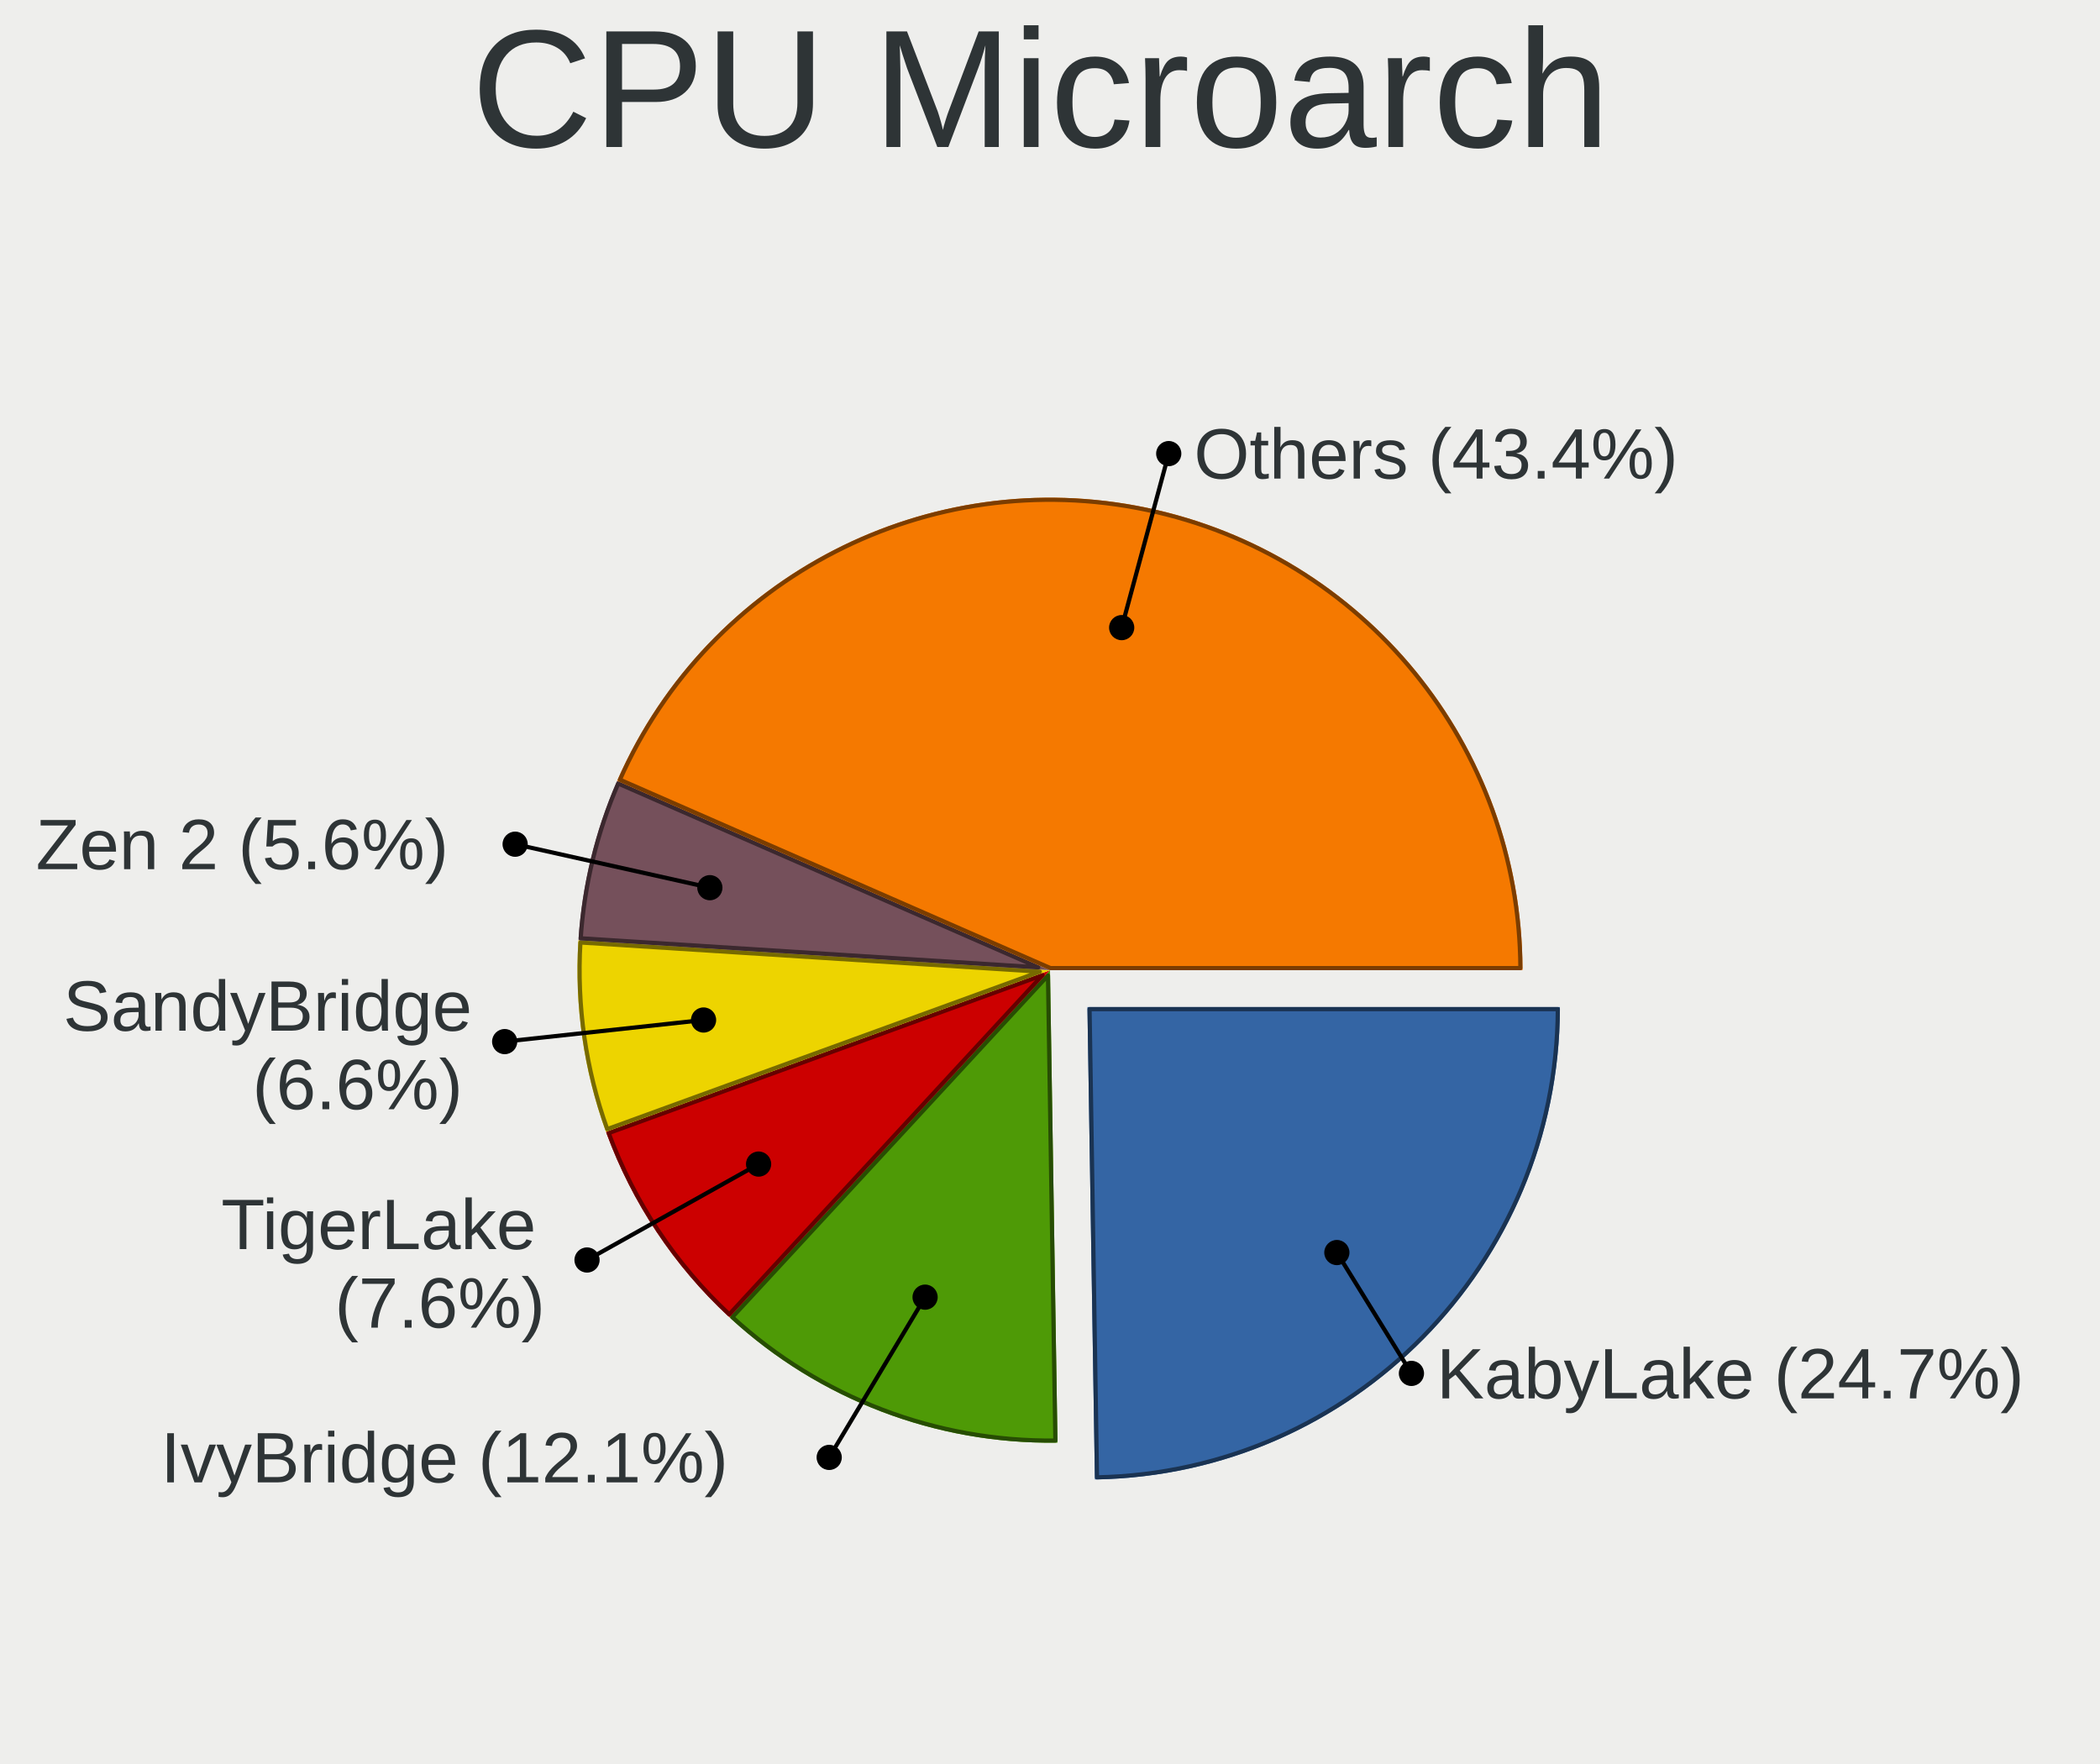
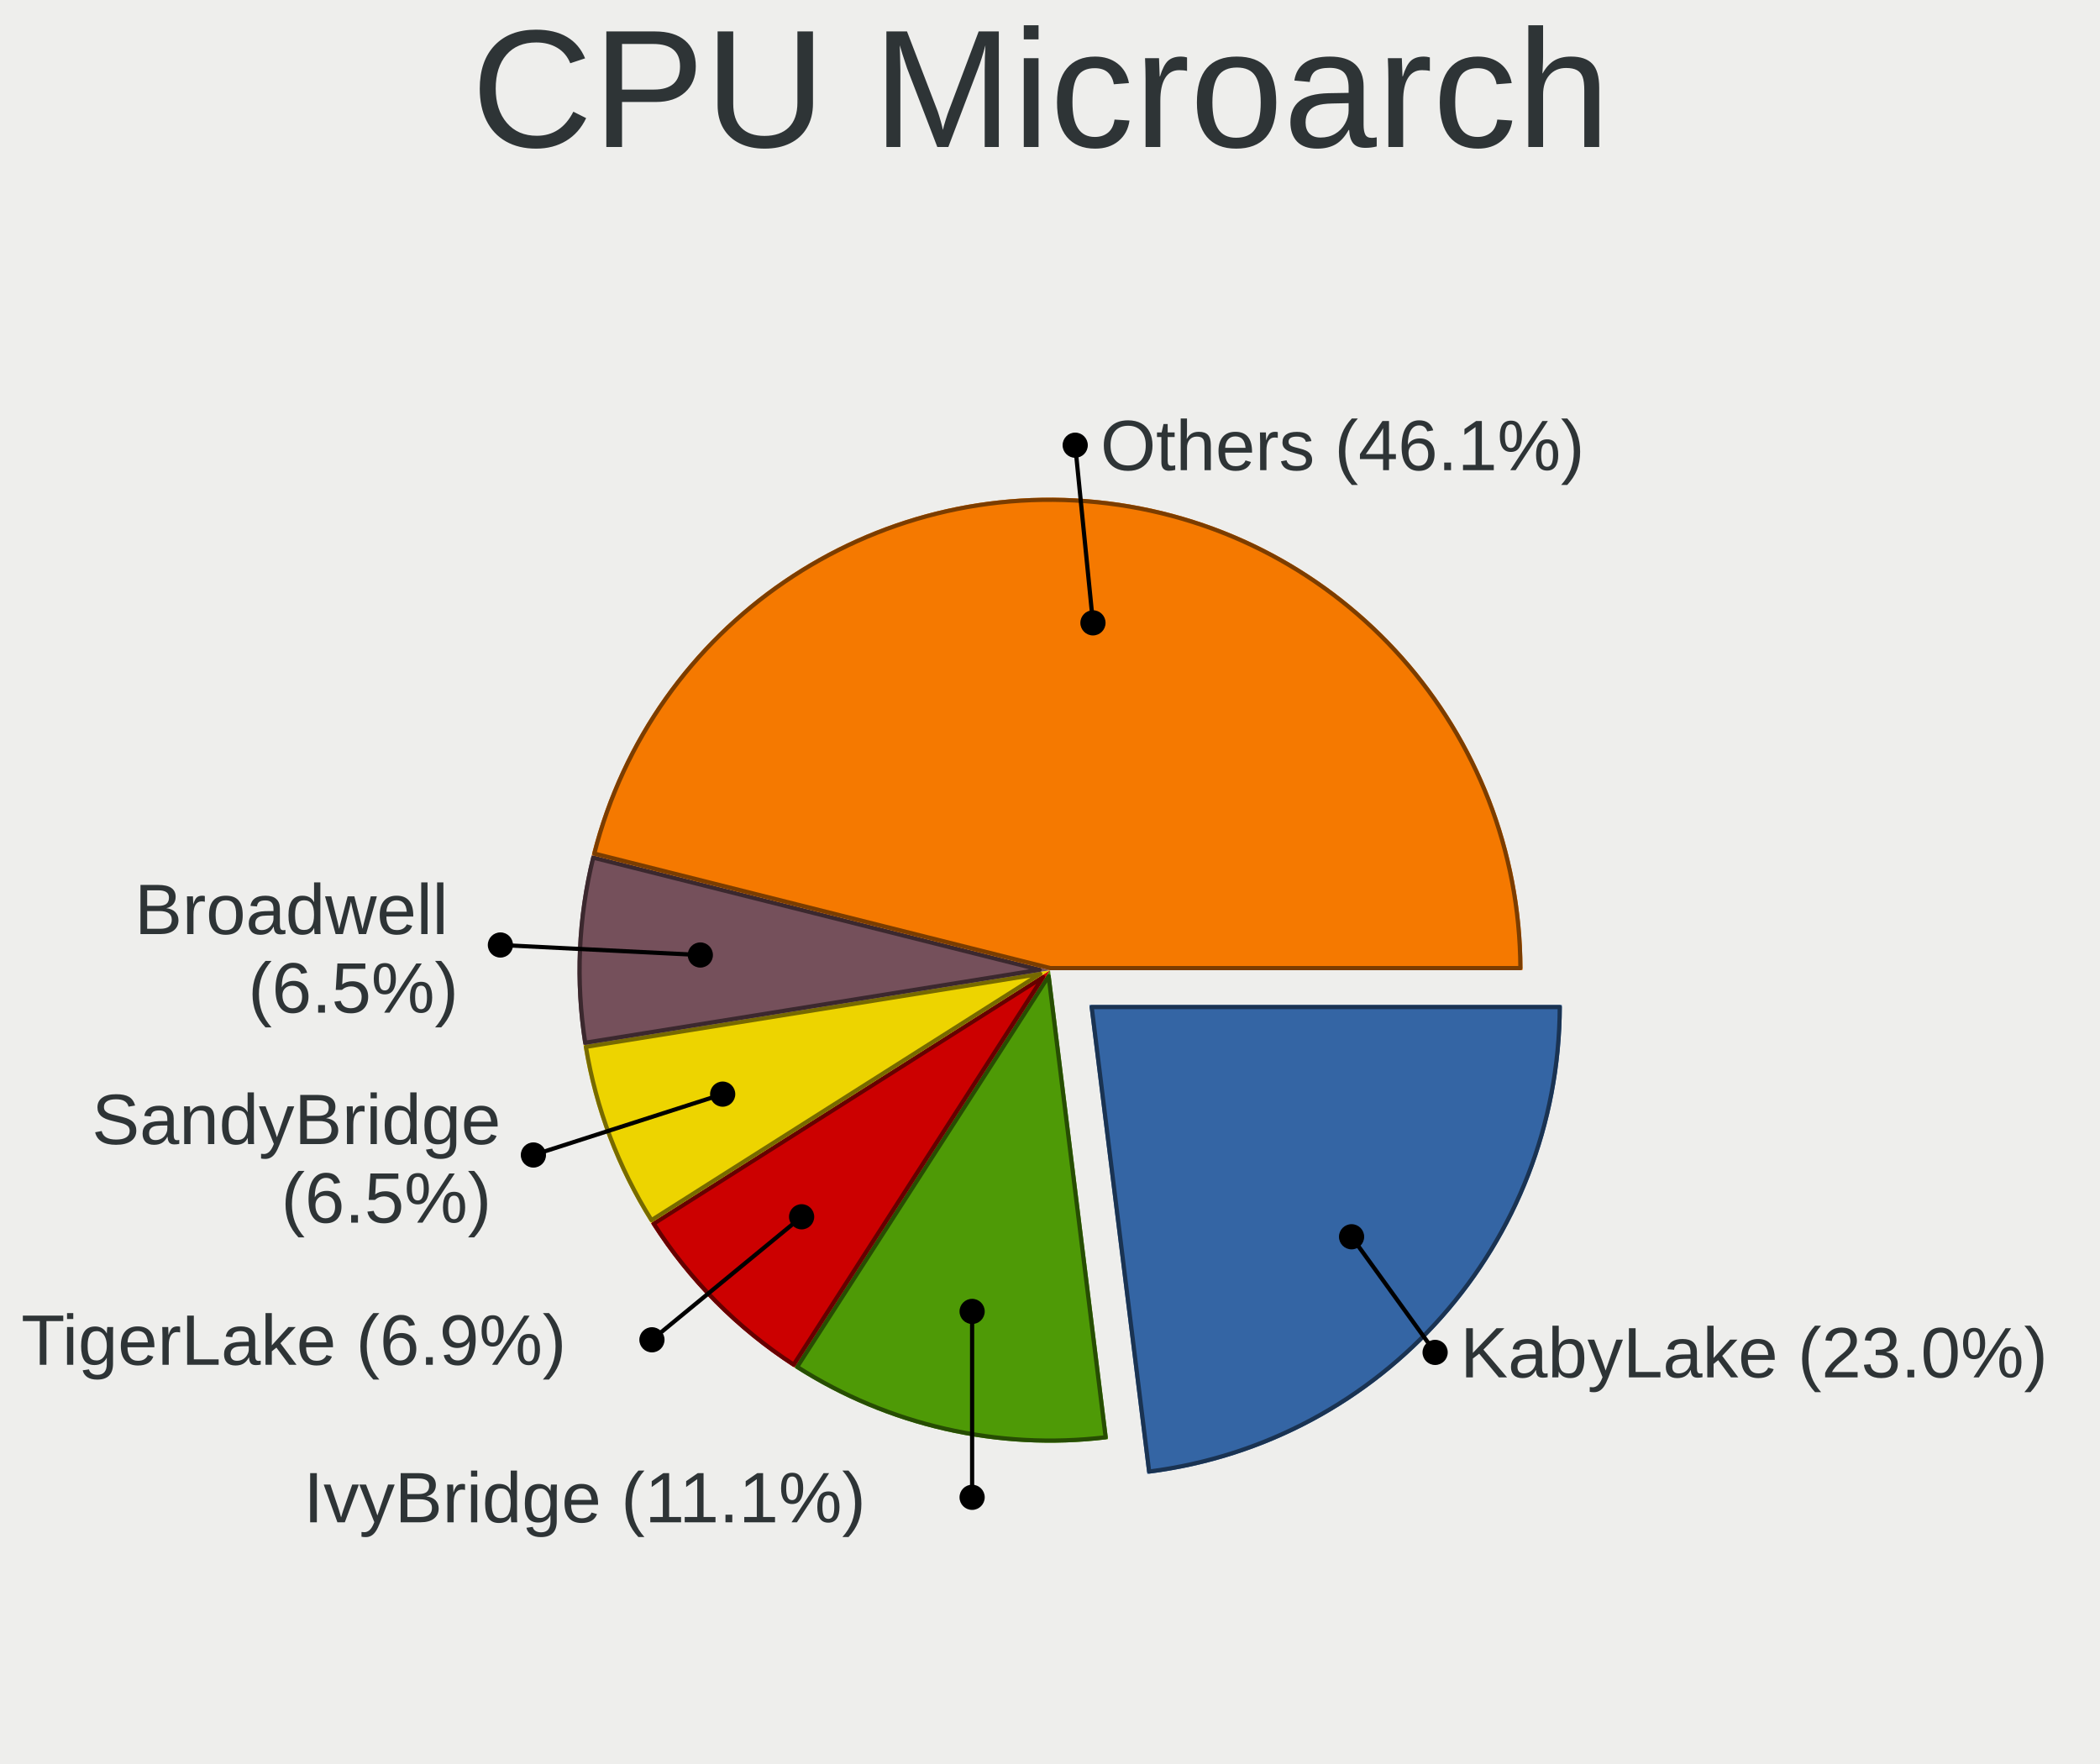
<svg xmlns="http://www.w3.org/2000/svg" width="500" height="420" version="1.0" id="ezcGraph">
  <defs />
  <g id="ezcGraphChart" color-rendering="optimizeQuality" shape-rendering="geometricPrecision" text-rendering="optimizeLegibility">
    <path d=" M 0,420 L 0,0 L 500,0 L 500,420 L 0,420 z " style="fill: #eeeeec; fill-opacity: 1.00; stroke: none;" id="ezcGraphPolygon_1" />
    <path d=" M 0,42 L 0,0 L 500,0 L 500,42 L 0,42 z " style="fill: #000000; fill-opacity: 0.00; stroke: none;" id="ezcGraphPolygon_2" />
-     <path d="M 258.91,239.77 L 371.41,239.77 A 112.50,112.50 0 0,1 260.69,352.25 z" style="fill: #3465a4; fill-opacity: 1.00; stroke: none; cursor: pointer;" id="ezcGraphCircleSector_4" />
-     <path d="M 259.42,240.27 L 370.91,240.27 A 112.00,112.00 0 0,1 261.19,351.75 z" style="fill: none; stroke: #1a3352; stroke-width: 1; stroke-opacity: 1.00; stroke-linecap: round; stroke-linejoin: round;" id="ezcGraphCircleSector_5" />
-     <path d="M 250.00,231.00 L 251.78,343.49 A 112.50,112.50 0 0,1 173.67,313.64 z" style="fill: #4e9a06; fill-opacity: 1.00; stroke: none; cursor: pointer;" id="ezcGraphCircleSector_6" />
-     <path d="M 249.52,232.26 L 251.28,342.99 A 112.00,112.00 0 0,1 174.37,313.61 z" style="fill: none; stroke: #274d03; stroke-width: 1; stroke-opacity: 1.00; stroke-linecap: round; stroke-linejoin: round;" id="ezcGraphCircleSector_7" />
-     <path d="M 250.00,231.00 L 173.67,313.64 A 112.50,112.50 0 0,1 144.28,269.48 z" style="fill: #cc0000; fill-opacity: 1.00; stroke: none; cursor: pointer;" id="ezcGraphCircleSector_8" />
-     <path d="M 248.23,232.17 L 173.64,312.94 A 112.00,112.00 0 0,1 144.93,269.78 z" style="fill: none; stroke: #660000; stroke-width: 1; stroke-opacity: 1.00; stroke-linecap: round; stroke-linejoin: round;" id="ezcGraphCircleSector_9" />
-     <path d="M 250.00,231.00 L 144.28,269.48 A 112.50,112.50 0 0,1 137.73,223.86 z" style="fill: #edd400; fill-opacity: 1.00; stroke: none; cursor: pointer;" id="ezcGraphCircleSector_10" />
-     <path d="M 247.58,231.35 L 144.58,268.84 A 112.00,112.00 0 0,1 138.19,224.40 z" style="fill: none; stroke: #776a00; stroke-width: 1; stroke-opacity: 1.00; stroke-linecap: round; stroke-linejoin: round;" id="ezcGraphCircleSector_11" />
-     <path d="M 250.00,231.00 L 137.73,223.86 A 112.50,112.50 0 0,1 146.94,185.90 z" style="fill: #75505b; fill-opacity: 1.00; stroke: none; cursor: pointer;" id="ezcGraphCircleSector_12" />
-     <path d="M 247.20,230.32 L 138.26,223.40 A 112.00,112.00 0 0,1 147.20,186.55 z" style="fill: none; stroke: #3b282e; stroke-width: 1; stroke-opacity: 1.00; stroke-linecap: round; stroke-linejoin: round;" id="ezcGraphCircleSector_13" />
-     <path d="M 250.00,231.00 L 146.94,185.90 A 112.50,112.50 0 0,1 362.50,231.00 z" style="fill: #f57900; fill-opacity: 1.00; stroke: none;" id="ezcGraphCircleSector_14" />
-     <path d="M 250.10,230.50 L 147.60,185.64 A 112.00,112.00 0 0,1 362.00,230.50 z" style="fill: none; stroke: #7b3d00; stroke-width: 1; stroke-opacity: 1.00; stroke-linecap: round; stroke-linejoin: round;" id="ezcGraphCircleSector_15" />
-     <path d=" M 169.016,211.353 L 122.653,201" style="fill: none; stroke: #000000; stroke-width: 1; stroke-opacity: 1.00; stroke-linecap: round; stroke-linejoin: round;" id="ezcGraphLine_16" />
-     <ellipse cx="169.016" cy="211.353" rx="3" ry="3" style="fill: #000000; fill-opacity: 1.00; stroke: none;" id="ezcGraphCircle_17" />
-     <ellipse cx="122.653" cy="201" rx="3" ry="3" style="fill: #000000; fill-opacity: 1.00; stroke: none;" id="ezcGraphCircle_18" />
-     <path d=" M 167.515,242.86 L 120.161,248" style="fill: none; stroke: #000000; stroke-width: 1; stroke-opacity: 1.00; stroke-linecap: round; stroke-linejoin: round;" id="ezcGraphLine_20" />
-     <ellipse cx="167.515" cy="242.86" rx="3" ry="3" style="fill: #000000; fill-opacity: 1.00; stroke: none;" id="ezcGraphCircle_21" />
-     <ellipse cx="120.161" cy="248" rx="3" ry="3" style="fill: #000000; fill-opacity: 1.00; stroke: none;" id="ezcGraphCircle_22" />
-     <path d=" M 180.619,277.16 L 139.769,300" style="fill: none; stroke: #000000; stroke-width: 1; stroke-opacity: 1.00; stroke-linecap: round; stroke-linejoin: round;" id="ezcGraphLine_24" />
-     <ellipse cx="180.619" cy="277.16" rx="3" ry="3" style="fill: #000000; fill-opacity: 1.00; stroke: none;" id="ezcGraphCircle_25" />
-     <ellipse cx="139.769" cy="300" rx="3" ry="3" style="fill: #000000; fill-opacity: 1.00; stroke: none;" id="ezcGraphCircle_26" />
-     <path d=" M 220.26,308.846 L 197.428,347" style="fill: none; stroke: #000000; stroke-width: 1; stroke-opacity: 1.00; stroke-linecap: round; stroke-linejoin: round;" id="ezcGraphLine_28" />
-     <ellipse cx="220.26" cy="308.846" rx="3" ry="3" style="fill: #000000; fill-opacity: 1.00; stroke: none;" id="ezcGraphCircle_29" />
-     <ellipse cx="197.428" cy="347" rx="3" ry="3" style="fill: #000000; fill-opacity: 1.00; stroke: none;" id="ezcGraphCircle_30" />
-     <path d=" M 267.067,149.433 L 278.271,108" style="fill: none; stroke: #000000; stroke-width: 1; stroke-opacity: 1.00; stroke-linecap: round; stroke-linejoin: round;" id="ezcGraphLine_32" />
-     <ellipse cx="267.067" cy="149.433" rx="3" ry="3" style="fill: #000000; fill-opacity: 1.00; stroke: none;" id="ezcGraphCircle_33" />
-     <ellipse cx="278.271" cy="108" rx="3" ry="3" style="fill: #000000; fill-opacity: 1.00; stroke: none;" id="ezcGraphCircle_34" />
-     <path d=" M 318.3,298.225 L 336.056,327" style="fill: none; stroke: #000000; stroke-width: 1; stroke-opacity: 1.00; stroke-linecap: round; stroke-linejoin: round;" id="ezcGraphLine_36" />
-     <ellipse cx="318.3" cy="298.225" rx="3" ry="3" style="fill: #000000; fill-opacity: 1.00; stroke: none;" id="ezcGraphCircle_37" />
-     <ellipse cx="336.056" cy="327" rx="3" ry="3" style="fill: #000000; fill-opacity: 1.00; stroke: none;" id="ezcGraphCircle_38" />
+     <path d="M 259.37,239.28 L 371.87,239.28 A 112.50,112.50 0 0,1 273.17,350.93 z" style="fill: #3465a4; fill-opacity: 1.00; stroke: none; cursor: pointer;" id="ezcGraphCircleSector_4" />
+     <path d="M 259.93,239.78 L 371.37,239.78 A 112.00,112.00 0 0,1 273.61,350.37 z" style="fill: none; stroke: #1a3352; stroke-width: 1; stroke-opacity: 1.00; stroke-linecap: round; stroke-linejoin: round;" id="ezcGraphCircleSector_5" />
+     <path d="M 250.00,231.00 L 263.81,342.65 A 112.50,112.50 0 0,1 189.12,325.60 z" style="fill: #4e9a06; fill-opacity: 1.00; stroke: none; cursor: pointer;" id="ezcGraphCircleSector_6" />
+     <path d="M 249.67,232.43 L 263.25,342.21 A 112.00,112.00 0 0,1 189.81,325.45 z" style="fill: none; stroke: #274d03; stroke-width: 1; stroke-opacity: 1.00; stroke-linecap: round; stroke-linejoin: round;" id="ezcGraphCircleSector_7" />
+     <path d="M 250.00,231.00 L 189.12,325.60 A 112.50,112.50 0 0,1 154.96,291.20 z" style="fill: #cc0000; fill-opacity: 1.00; stroke: none; cursor: pointer;" id="ezcGraphCircleSector_8" />
+     <path d="M 248.35,232.63 L 188.97,324.91 A 112.00,112.00 0 0,1 155.65,291.35 z" style="fill: none; stroke: #660000; stroke-width: 1; stroke-opacity: 1.00; stroke-linecap: round; stroke-linejoin: round;" id="ezcGraphCircleSector_9" />
+     <path d="M 250.00,231.00 L 154.96,291.20 A 112.50,112.50 0 0,1 138.92,248.84 z" style="fill: #edd400; fill-opacity: 1.00; stroke: none; cursor: pointer;" id="ezcGraphCircleSector_10" />
+     <path d="M 247.68,231.88 L 155.12,290.51 A 112.00,112.00 0 0,1 139.50,249.25 z" style="fill: none; stroke: #776a00; stroke-width: 1; stroke-opacity: 1.00; stroke-linecap: round; stroke-linejoin: round;" id="ezcGraphCircleSector_11" />
+     <path d="M 250.00,231.00 L 138.92,248.84 A 112.50,112.50 0 0,1 140.89,203.59 z" style="fill: #75505b; fill-opacity: 1.00; stroke: none; cursor: pointer;" id="ezcGraphCircleSector_12" />
+     <path d="M 247.52,230.89 L 139.34,248.27 A 112.00,112.00 0 0,1 141.25,204.20 z" style="fill: none; stroke: #3b282e; stroke-width: 1; stroke-opacity: 1.00; stroke-linecap: round; stroke-linejoin: round;" id="ezcGraphCircleSector_13" />
+     <path d="M 250.00,231.00 L 140.89,203.59 A 112.50,112.50 0 0,1 362.50,231.00 z" style="fill: #f57900; fill-opacity: 1.00; stroke: none;" id="ezcGraphCircleSector_14" />
+     <path d="M 250.06,230.50 L 141.50,203.23 A 112.00,112.00 0 0,1 362.00,230.50 z" style="fill: none; stroke: #7b3d00; stroke-width: 1; stroke-opacity: 1.00; stroke-linecap: round; stroke-linejoin: round;" id="ezcGraphCircleSector_15" />
+     <path d=" M 166.745,227.382 L 119.144,225" style="fill: none; stroke: #000000; stroke-width: 1; stroke-opacity: 1.00; stroke-linecap: round; stroke-linejoin: round;" id="ezcGraphLine_16" />
+     <ellipse cx="166.745" cy="227.382" rx="3" ry="3" style="fill: #000000; fill-opacity: 1.00; stroke: none;" id="ezcGraphCircle_17" />
+     <ellipse cx="119.144" cy="225" rx="3" ry="3" style="fill: #000000; fill-opacity: 1.00; stroke: none;" id="ezcGraphCircle_18" />
+     <path d=" M 172.065,260.507 L 127,275" style="fill: none; stroke: #000000; stroke-width: 1; stroke-opacity: 1.00; stroke-linecap: round; stroke-linejoin: round;" id="ezcGraphLine_20" />
+     <ellipse cx="172.065" cy="260.507" rx="3" ry="3" style="fill: #000000; fill-opacity: 1.00; stroke: none;" id="ezcGraphCircle_21" />
+     <ellipse cx="127" cy="275" rx="3" ry="3" style="fill: #000000; fill-opacity: 1.00; stroke: none;" id="ezcGraphCircle_22" />
+     <path d=" M 190.862,289.712 L 155.225,319" style="fill: none; stroke: #000000; stroke-width: 1; stroke-opacity: 1.00; stroke-linecap: round; stroke-linejoin: round;" id="ezcGraphLine_24" />
+     <ellipse cx="190.862" cy="289.712" rx="3" ry="3" style="fill: #000000; fill-opacity: 1.00; stroke: none;" id="ezcGraphCircle_25" />
+     <ellipse cx="155.225" cy="319" rx="3" ry="3" style="fill: #000000; fill-opacity: 1.00; stroke: none;" id="ezcGraphCircle_26" />
+     <path d=" M 231.457,312.244 L 231.457,356.5" style="fill: none; stroke: #000000; stroke-width: 1; stroke-opacity: 1.00; stroke-linecap: round; stroke-linejoin: round;" id="ezcGraphLine_28" />
+     <ellipse cx="231.457" cy="312.244" rx="3" ry="3" style="fill: #000000; fill-opacity: 1.00; stroke: none;" id="ezcGraphCircle_29" />
+     <ellipse cx="231.457" cy="356.5" rx="3" ry="3" style="fill: #000000; fill-opacity: 1.00; stroke: none;" id="ezcGraphCircle_30" />
+     <path d=" M 260.229,148.297 L 256,106" style="fill: none; stroke: #000000; stroke-width: 1; stroke-opacity: 1.00; stroke-linecap: round; stroke-linejoin: round;" id="ezcGraphLine_32" />
+     <ellipse cx="260.229" cy="148.297" rx="3" ry="3" style="fill: #000000; fill-opacity: 1.00; stroke: none;" id="ezcGraphCircle_33" />
+     <ellipse cx="256" cy="106" rx="3" ry="3" style="fill: #000000; fill-opacity: 1.00; stroke: none;" id="ezcGraphCircle_34" />
+     <path d=" M 321.803,294.469 L 341.697,322" style="fill: none; stroke: #000000; stroke-width: 1; stroke-opacity: 1.00; stroke-linecap: round; stroke-linejoin: round;" id="ezcGraphLine_36" />
+     <ellipse cx="321.803" cy="294.469" rx="3" ry="3" style="fill: #000000; fill-opacity: 1.00; stroke: none;" id="ezcGraphCircle_37" />
+     <ellipse cx="341.697" cy="322" rx="3" ry="3" style="fill: #000000; fill-opacity: 1.00; stroke: none;" id="ezcGraphCircle_38" />
    <g id="ezcGraphTextBox_3">
      <path d=" M 111.7,42 L 111.7,0.5 L 388.8,0.5 L 388.8,42 L 111.7,42 z " style="fill: #ffffff; fill-opacity: 0.00; stroke: none;" id="ezcGraphPolygon_40" />
      <text id="ezcGraphTextBox_3_text" x="112.2" text-length="275.6px" y="35" style="font-size: 40px; font-family: 'Arial'; fill: #2e3436; fill-opacity: 1.00; stroke: none;">CPU Microarch</text>
    </g>
    <g id="ezcGraphTextBox_19" style=" cursor: pointer;">
-       <path d=" M 8.033,210.5 L 8.033,192 L 117.653,192 L 117.653,210.5 L 8.033,210.5 z " style="fill: #ffffff; fill-opacity: 0.00; stroke: none;" id="ezcGraphPolygon_41" />
-       <text id="ezcGraphTextBox_19_text" x="8.533" text-length="108.12px" y="206.95" style="font-size: 17px; font-family: 'Arial'; fill: #2e3436; fill-opacity: 1.00; stroke: none;">Zen 2 (5.6%)</text>
+       <path d=" M 31.554,243.05 L 31.554,207.45 L 114.144,207.45 L 114.144,243.05 L 31.554,243.05 z " style="fill: #ffffff; fill-opacity: 0.00; stroke: none;" id="ezcGraphPolygon_41" />
+       <text id="ezcGraphTextBox_19_text" x="32.054" text-length="81.09px" y="222.4" style="font-size: 17px; font-family: 'Arial'; fill: #2e3436; fill-opacity: 1.00; stroke: none;">Broadwell</text>
+       <text id="ezcGraphTextBox_19_text" x="59.084" text-length="54.06px" y="241.1" style="font-size: 17px; font-family: 'Arial'; fill: #2e3436; fill-opacity: 1.00; stroke: none;">(6.5%)</text>
    </g>
    <g id="ezcGraphTextBox_23" style=" cursor: pointer;">
-       <path d=" M 14.551,266.05 L 14.551,230.45 L 115.161,230.45 L 115.161,266.05 L 14.551,266.05 z " style="fill: #ffffff; fill-opacity: 0.00; stroke: none;" id="ezcGraphPolygon_42" />
-       <text id="ezcGraphTextBox_23_text" x="15.051" text-length="99.11px" y="245.4" style="font-size: 17px; font-family: 'Arial'; fill: #2e3436; fill-opacity: 1.00; stroke: none;">SandyBridge</text>
-       <text id="ezcGraphTextBox_23_text" x="60.101" text-length="54.06px" y="264.1" style="font-size: 17px; font-family: 'Arial'; fill: #2e3436; fill-opacity: 1.00; stroke: none;">(6.6%)</text>
+       <path d=" M 21.39,293.05 L 21.39,257.45 L 122,257.45 L 122,293.05 L 21.39,293.05 z " style="fill: #ffffff; fill-opacity: 0.00; stroke: none;" id="ezcGraphPolygon_42" />
+       <text id="ezcGraphTextBox_23_text" x="21.89" text-length="99.11px" y="272.4" style="font-size: 17px; font-family: 'Arial'; fill: #2e3436; fill-opacity: 1.00; stroke: none;">SandyBridge</text>
+       <text id="ezcGraphTextBox_23_text" x="66.94" text-length="54.06px" y="291.1" style="font-size: 17px; font-family: 'Arial'; fill: #2e3436; fill-opacity: 1.00; stroke: none;">(6.5%)</text>
    </g>
    <g id="ezcGraphTextBox_27" style=" cursor: pointer;">
-       <path d=" M 52.179,318.05 L 52.179,282.45 L 134.769,282.45 L 134.769,318.05 L 52.179,318.05 z " style="fill: #ffffff; fill-opacity: 0.00; stroke: none;" id="ezcGraphPolygon_43" />
-       <text id="ezcGraphTextBox_27_text" x="52.679" text-length="81.09px" y="297.4" style="font-size: 17px; font-family: 'Arial'; fill: #2e3436; fill-opacity: 1.00; stroke: none;">TigerLake</text>
-       <text id="ezcGraphTextBox_27_text" x="79.71" text-length="54.06px" y="316.1" style="font-size: 17px; font-family: 'Arial'; fill: #2e3436; fill-opacity: 1.00; stroke: none;">(7.6%)</text>
+       <path d=" M 4.565,328.5 L 4.565,310 L 150.225,310 L 150.225,328.5 L 4.565,328.5 z " style="fill: #ffffff; fill-opacity: 0.00; stroke: none;" id="ezcGraphPolygon_43" />
+       <text id="ezcGraphTextBox_27_text" x="5.065" text-length="144.16px" y="324.95" style="font-size: 17px; font-family: 'Arial'; fill: #2e3436; fill-opacity: 1.00; stroke: none;">TigerLake (6.9%)</text>
    </g>
    <g id="ezcGraphTextBox_31" style=" cursor: pointer;">
-       <path d=" M 37.758,356.5 L 37.758,338 L 192.428,338 L 192.428,356.5 L 37.758,356.5 z " style="fill: #ffffff; fill-opacity: 0.00; stroke: none;" id="ezcGraphPolygon_44" />
-       <text id="ezcGraphTextBox_31_text" x="38.258" text-length="153.17px" y="352.95" style="font-size: 17px; font-family: 'Arial'; fill: #2e3436; fill-opacity: 1.00; stroke: none;">IvyBridge (12.1%)</text>
+       <path d=" M 71.787,366 L 71.787,347.5 L 226.457,347.5 L 226.457,366 L 71.787,366 z " style="fill: #ffffff; fill-opacity: 0.00; stroke: none;" id="ezcGraphPolygon_44" />
+       <text id="ezcGraphTextBox_31_text" x="72.287" text-length="153.17px" y="362.45" style="font-size: 17px; font-family: 'Arial'; fill: #2e3436; fill-opacity: 1.00; stroke: none;">IvyBridge (11.1%)</text>
    </g>
    <g id="ezcGraphTextBox_35">
-       <path d=" M 283.771,117.5 L 283.771,99 L 411.411,99 L 411.411,117.5 L 283.771,117.5 z " style="fill: #ffffff; fill-opacity: 0.00; stroke: none;" id="ezcGraphPolygon_45" />
-       <text id="ezcGraphTextBox_35_text" x="284.271" text-length="126.14px" y="113.95" style="font-size: 17px; font-family: 'Arial'; fill: #2e3436; fill-opacity: 1.00; stroke: none;">Others (43.4%)</text>
+       <path d=" M 261.5,115.5 L 261.5,97 L 389.14,97 L 389.14,115.5 L 261.5,115.5 z " style="fill: #ffffff; fill-opacity: 0.00; stroke: none;" id="ezcGraphPolygon_45" />
+       <text id="ezcGraphTextBox_35_text" x="262" text-length="126.14px" y="111.95" style="font-size: 17px; font-family: 'Arial'; fill: #2e3436; fill-opacity: 1.00; stroke: none;">Others (46.1%)</text>
    </g>
    <g id="ezcGraphTextBox_39" style=" cursor: pointer;">
-       <path d=" M 341.556,336.5 L 341.556,318 L 487.216,318 L 487.216,336.5 L 341.556,336.5 z " style="fill: #ffffff; fill-opacity: 0.00; stroke: none;" id="ezcGraphPolygon_46" />
-       <text id="ezcGraphTextBox_39_text" x="342.056" text-length="144.16px" y="332.95" style="font-size: 17px; font-family: 'Arial'; fill: #2e3436; fill-opacity: 1.00; stroke: none;">KabyLake (24.7%)</text>
+       <path d=" M 347.197,331.5 L 347.197,313 L 492.857,313 L 492.857,331.5 L 347.197,331.5 z " style="fill: #ffffff; fill-opacity: 0.00; stroke: none;" id="ezcGraphPolygon_46" />
+       <text id="ezcGraphTextBox_39_text" x="347.697" text-length="144.16px" y="327.95" style="font-size: 17px; font-family: 'Arial'; fill: #2e3436; fill-opacity: 1.00; stroke: none;">KabyLake (23.0%)</text>
    </g>
  </g>
</svg>
